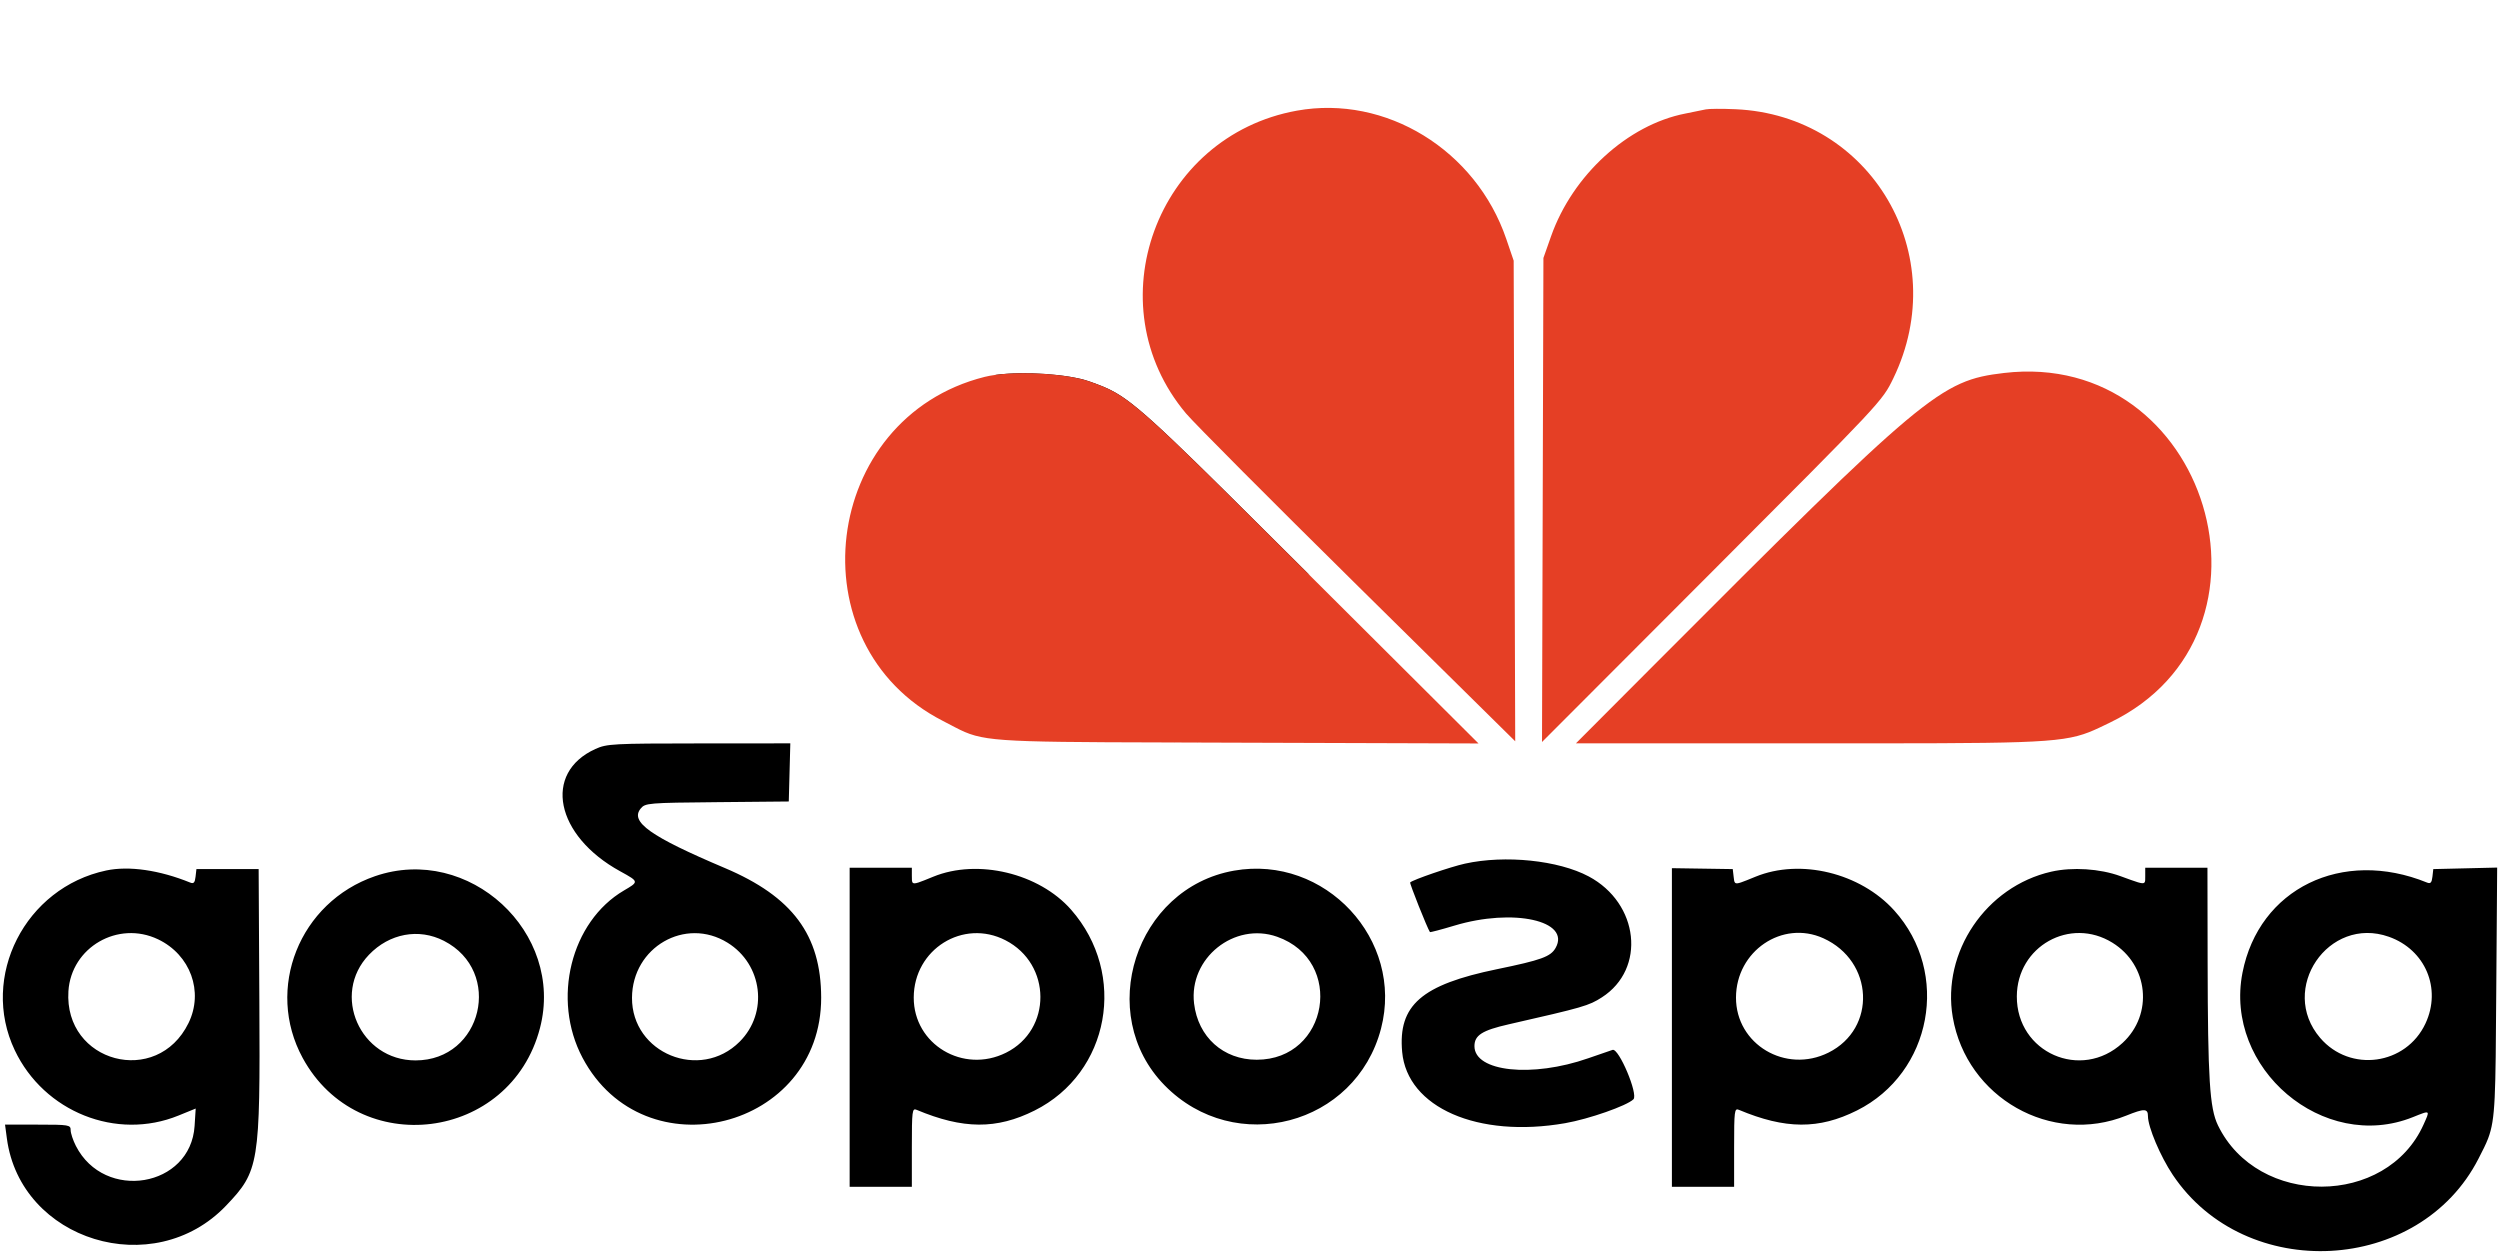
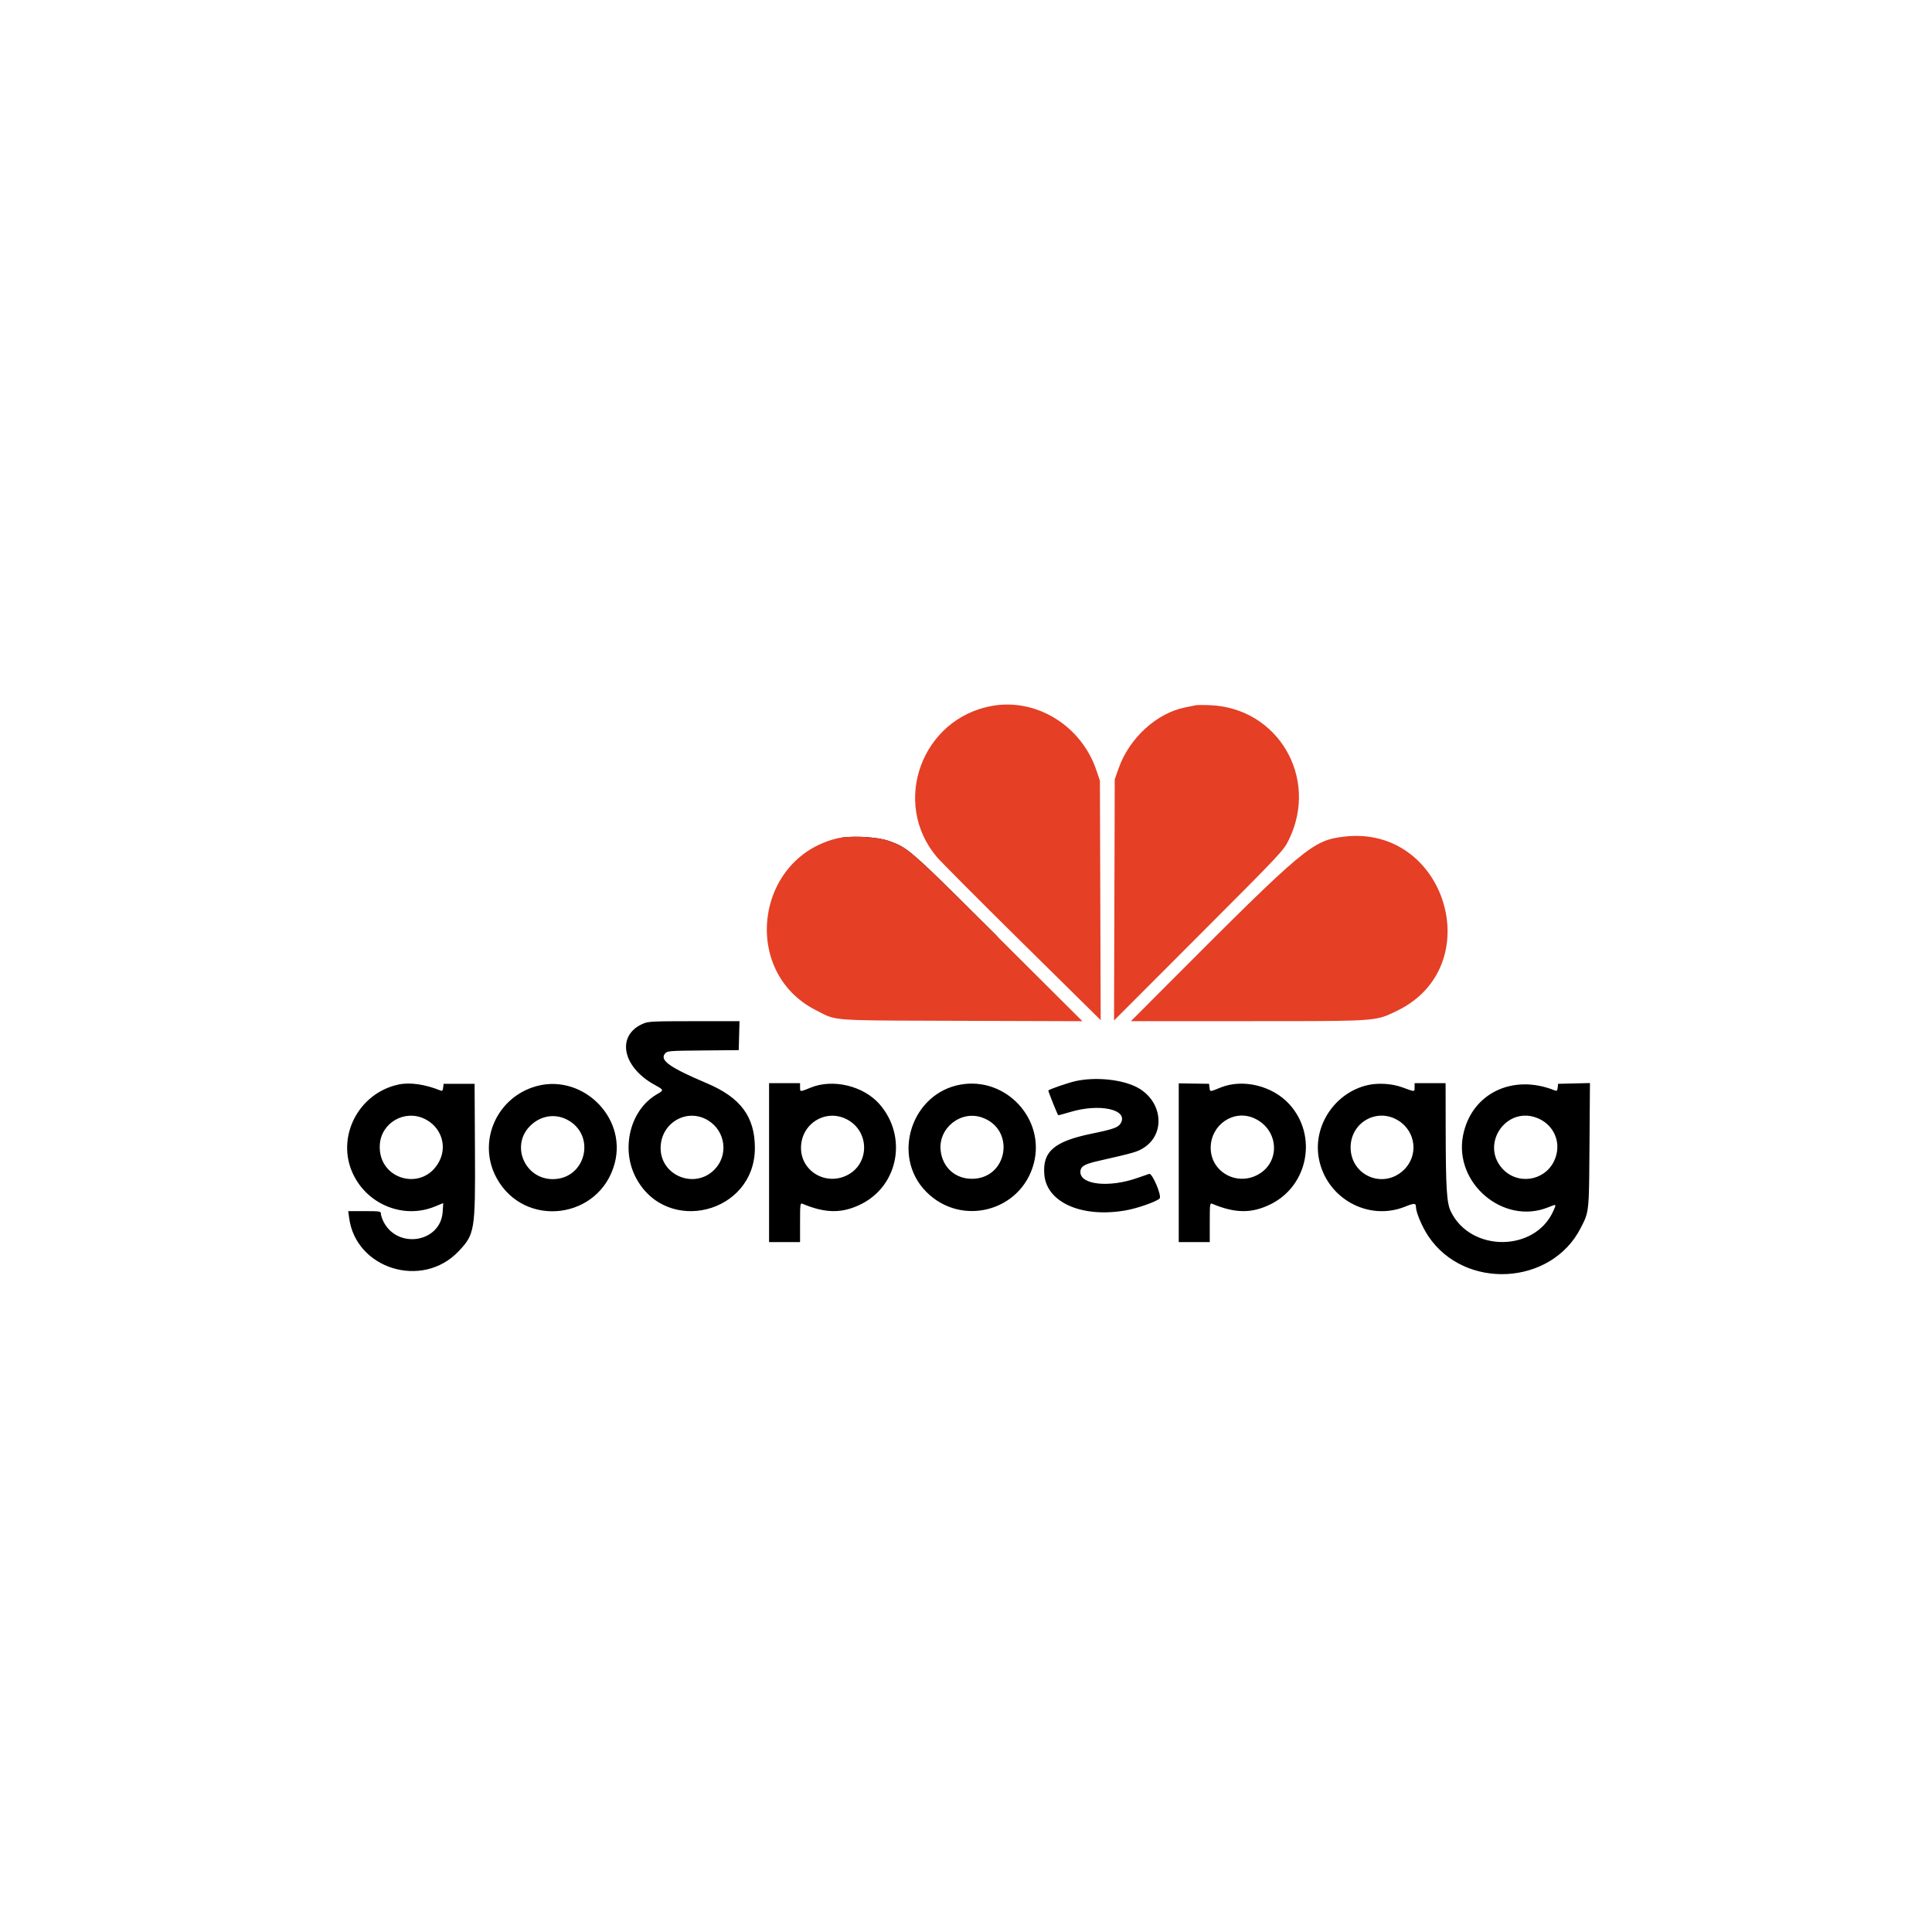
- <svg xmlns="http://www.w3.org/2000/svg" width="245" height="123" viewBox="0 0 245 123" fill="none">
-   <path fill-rule="evenodd" clip-rule="evenodd" d="M97.567 36.737C100.328 36.37 104.727 36.649 106.812 37.398C107.78 37.745 108.514 38.014 109.345 38.493C111.838 39.932 115.2 43.273 128.327 56.352M121.17 72.783C119.4 72.777 117.758 72.772 116.232 72.768C115.48 72.766 114.757 72.764 114.06 72.762C116.17 72.768 118.528 72.774 121.17 72.783ZM93.312 71.125C93.273 71.105 93.234 71.084 93.194 71.063C92.955 70.937 92.697 70.801 92.41 70.654C92.744 70.825 93.039 70.982 93.312 71.125ZM60.775 85.384C54.419 81.895 53.176 75.746 58.353 73.399C59.471 72.892 60.066 72.86 68.496 72.855L77.451 72.849L77.3 78.546L70.276 78.612C63.51 78.675 63.235 78.698 62.792 79.233C61.709 80.539 63.742 81.978 71.029 85.064C77.665 87.874 80.461 91.632 80.475 97.759C80.503 110.662 63.123 115.047 57.087 103.66C54.05 97.933 55.939 90.32 61.153 87.264C61.846 86.859 62.213 86.644 62.216 86.424C62.219 86.177 61.757 85.924 60.775 85.384ZM138.196 86.479C138.46 86.215 142.158 84.946 143.568 84.636C147.507 83.769 152.726 84.308 155.691 85.888C160.637 88.524 161.336 94.948 156.98 97.743C155.699 98.565 155.182 98.714 147.839 100.387C145.246 100.977 144.496 101.457 144.496 102.524C144.496 105.036 150.148 105.636 155.652 103.708C156.733 103.33 157.804 102.961 158.034 102.888C158.646 102.695 160.567 107.249 160.076 107.731C159.431 108.365 155.709 109.667 153.386 110.072C144.827 111.565 137.907 108.54 137.412 103.09C136.997 98.513 139.299 96.506 146.718 94.978C151.054 94.085 151.964 93.754 152.448 92.898C153.957 90.226 148.296 88.975 142.539 90.708C141.244 91.098 140.161 91.383 140.133 91.342C139.877 90.968 138.119 86.555 138.196 86.479ZM1.447 102.924C-1.981 95.709 2.459 86.987 10.417 85.306C12.633 84.837 15.63 85.269 18.634 86.49C18.979 86.63 19.098 86.503 19.164 85.921L19.25 85.171H25.347L25.417 98.156C25.503 114.106 25.397 114.755 22.153 118.156C15.048 125.602 2.005 121.598 0.673 111.562L0.494 110.214H3.709C6.768 110.214 6.924 110.24 6.924 110.755C6.924 111.052 7.154 111.746 7.435 112.297C10.235 117.784 18.686 116.365 19.07 110.343L19.178 108.637L17.491 109.324C11.414 111.802 4.319 108.972 1.447 102.924ZM89.361 116.309H83.265V85.039H89.361V85.834C89.361 86.2 89.353 86.426 89.461 86.519C89.638 86.671 90.124 86.463 91.461 85.916C95.82 84.135 101.826 85.573 104.968 89.15C110.519 95.471 108.76 105.145 101.389 108.832C97.667 110.694 94.38 110.674 89.825 108.762C89.396 108.582 89.361 108.854 89.361 112.438V116.309ZM114.141 106.371C107.274 99.379 111.261 87.03 120.937 85.323C129.854 83.749 137.612 92.084 135.342 100.797C132.87 110.288 121.042 113.397 114.141 106.371ZM169.943 116.309H163.846V85.081L169.81 85.171L169.894 85.9C169.932 86.229 169.944 86.436 170.052 86.522C170.236 86.669 170.699 86.465 172.043 85.916C176.445 84.117 182.307 85.543 185.633 89.224C191.162 95.342 189.335 105.148 181.98 108.827C178.248 110.694 174.965 110.676 170.407 108.762C169.977 108.582 169.943 108.854 169.943 112.438V116.309ZM191.371 99.684C190.277 93.306 194.631 86.875 201.026 85.424C203.096 84.954 205.787 85.127 207.798 85.86C209.431 86.456 209.971 86.669 210.148 86.5C210.247 86.406 210.233 86.195 210.233 85.865V85.039H216.33L216.347 94.248C216.368 105.762 216.547 108.605 217.358 110.28C221.257 118.332 233.892 118.285 237.51 110.205C237.822 109.51 237.993 109.155 237.895 109.05C237.788 108.936 237.365 109.117 236.46 109.48C227.699 112.994 217.924 104.705 219.764 95.322C221.379 87.082 229.521 83.106 237.847 86.49C238.192 86.63 238.311 86.503 238.378 85.921L238.463 85.171L244.722 85.022L244.632 97.287C244.559 107.449 244.566 109.649 243.835 111.569C243.604 112.175 243.3 112.753 242.895 113.545C237.111 124.88 220.056 125.786 212.931 115.136C211.713 113.316 210.499 110.443 210.499 109.383C210.499 108.624 210.144 108.615 208.38 109.327C201.033 112.294 192.726 107.584 191.371 99.684ZM29.663 103.68C25.967 96.89 29.343 88.413 36.758 85.864C45.949 82.704 55.36 91.377 52.916 100.755C50.027 111.846 35.127 113.72 29.663 103.68ZM18.474 100.261C19.979 97.187 18.664 93.569 15.491 92.053C11.567 90.179 6.979 92.833 6.705 97.136C6.258 104.141 15.389 106.565 18.474 100.261ZM40.721 103.92C47.272 103.92 49.345 95.193 43.504 92.202C41.041 90.941 38.166 91.474 36.162 93.563C32.432 97.45 35.28 103.92 40.721 103.92ZM72.485 102.087C75.322 99.251 74.742 94.512 71.299 92.384C67.16 89.825 61.964 92.82 61.936 97.78C61.906 103.229 68.606 105.965 72.485 102.087ZM98.592 103.165C103.107 100.916 103.076 94.48 98.538 92.147C94.384 90.011 89.558 93.023 89.546 97.759C89.534 102.352 94.394 105.257 98.592 103.165ZM123.158 103.854C130.208 103.854 131.821 94.151 125.161 91.802C120.961 90.32 116.495 93.905 117.018 98.337C117.407 101.631 119.881 103.854 123.158 103.854ZM179.192 103.156C183.933 100.794 183.637 94.189 178.69 91.95C174.667 90.13 170.139 93.201 170.127 97.759C170.116 102.346 174.991 105.249 179.192 103.156ZM208.01 102.208C211.05 99.407 210.56 94.575 207.015 92.384C202.867 89.82 197.668 92.742 197.649 97.647C197.629 103.161 203.954 105.946 208.01 102.208ZM237.7 100.295C239.294 96.873 237.681 93.063 234.105 91.802C228.182 89.713 223.28 96.931 227.374 101.713C230.31 105.143 235.793 104.39 237.7 100.295Z" fill="black" />
-   <path fill-rule="evenodd" clip-rule="evenodd" d="M116.23 40.518C107.255 29.848 113.303 13.333 127.098 10.844C135.803 9.274 144.643 14.694 147.617 23.426L148.34 25.546L148.491 72.646L133.085 57.444C124.611 49.082 117.026 41.466 116.23 40.518ZM165.172 11.127C165.973 10.971 166.868 10.788 167.16 10.721C167.451 10.654 168.763 10.646 170.075 10.704C183.377 11.29 191.405 24.973 185.546 37.073C184.458 39.321 184.422 39.359 167.787 56.021L151.117 72.716L151.255 25.281L152.002 23.161C154.113 17.165 159.519 12.226 165.172 11.127ZM161.727 65.541C188.656 38.537 190.148 37.289 196.386 36.553C216.411 34.192 224.865 62.088 206.77 70.816C205.984 71.195 205.366 71.503 204.726 71.754C201.843 72.884 198.502 72.849 177.311 72.849H154.44L161.727 65.541ZM92.41 70.654C77.79 63.191 80.485 40.956 96.496 36.934C99.023 36.299 104.429 36.542 106.812 37.398C110.682 38.787 110.825 38.913 128.327 56.352L144.894 72.859L121.17 72.783C100.034 72.715 97.052 72.803 94.563 71.74C93.915 71.464 93.301 71.11 92.41 70.654Z" fill="#E53F25" />
+ <svg xmlns="http://www.w3.org/2000/svg" width="380" height="380" viewBox="0 0 380 380" fill="none">
+   <path fill-rule="evenodd" clip-rule="evenodd" d="M165.567 164.737C168.328 164.37 172.727 164.649 174.812 165.398C175.78 165.745 176.514 166.013 177.345 166.493C179.838 167.932 183.2 171.273 196.327 184.352M189.17 200.783C187.4 200.777 185.758 200.773 184.232 200.768C183.48 200.766 182.757 200.764 182.06 200.762C184.17 200.768 186.528 200.774 189.17 200.783ZM161.312 199.125C161.273 199.105 161.234 199.084 161.194 199.063C160.955 198.937 160.696 198.801 160.41 198.655C160.744 198.825 161.039 198.982 161.312 199.125ZM128.775 213.384C122.419 209.895 121.176 203.747 126.353 201.399C127.471 200.892 128.066 200.86 136.496 200.854L145.451 200.849L145.3 206.546L138.276 206.612C131.51 206.675 131.235 206.698 130.792 207.233C129.709 208.539 131.743 209.978 139.03 213.064C145.665 215.874 148.461 219.632 148.475 225.759C148.503 238.662 131.123 243.047 125.086 231.66C122.05 225.933 123.939 218.32 129.153 215.264C129.846 214.859 130.213 214.644 130.216 214.424C130.219 214.177 129.757 213.924 128.775 213.384ZM206.196 214.479C206.46 214.215 210.158 212.946 211.568 212.636C215.507 211.77 220.726 212.308 223.691 213.888C228.637 216.524 229.336 222.948 224.98 225.743C223.699 226.565 223.182 226.714 215.839 228.387C213.246 228.977 212.496 229.457 212.496 230.524C212.496 233.036 218.148 233.636 223.652 231.708C224.733 231.33 225.804 230.961 226.034 230.888C226.646 230.695 228.567 235.249 228.076 235.731C227.431 236.365 223.709 237.667 221.386 238.072C212.827 239.565 205.907 236.54 205.412 231.09C204.997 226.513 207.299 224.506 214.718 222.978C219.054 222.085 219.964 221.754 220.448 220.898C221.957 218.226 216.296 216.975 210.539 218.708C209.244 219.098 208.161 219.383 208.133 219.342C207.877 218.968 206.119 214.556 206.196 214.479ZM69.447 230.924C66.019 223.709 70.459 214.987 78.417 213.306C80.633 212.837 83.63 213.269 86.634 214.49C86.979 214.63 87.098 214.503 87.164 213.921L87.25 213.171H93.347L93.417 226.157C93.503 242.106 93.397 242.755 90.153 246.156C83.048 253.602 70.005 249.598 68.673 239.562L68.494 238.214H71.709C74.768 238.214 74.924 238.24 74.924 238.755C74.924 239.052 75.154 239.746 75.435 240.297C78.235 245.784 86.686 244.365 87.07 238.343L87.178 236.637L85.491 237.324C79.414 239.802 72.32 236.972 69.447 230.924ZM157.361 244.309H151.265V213.039H157.361V213.834C157.361 214.2 157.353 214.426 157.461 214.519C157.638 214.671 158.124 214.463 159.461 213.916C163.82 212.135 169.826 213.573 172.968 217.15C178.519 223.471 176.76 233.145 169.389 236.832C165.667 238.694 162.38 238.674 157.825 236.762C157.396 236.582 157.361 236.854 157.361 240.438V244.309ZM182.141 234.371C175.274 227.38 179.261 215.03 188.937 213.323C197.854 211.749 205.612 220.084 203.342 228.797C200.87 238.288 189.042 241.397 182.141 234.371ZM237.943 244.309H231.846V213.081L237.81 213.171L237.894 213.9C237.932 214.229 237.944 214.436 238.052 214.522C238.236 214.669 238.699 214.465 240.043 213.916C244.445 212.117 250.307 213.543 253.633 217.224C259.162 223.342 257.335 233.148 249.98 236.827C246.248 238.694 242.965 238.676 238.407 236.762C237.977 236.582 237.943 236.854 237.943 240.438V244.309ZM259.371 227.684C258.277 221.306 262.631 214.875 269.026 213.424C271.096 212.954 273.787 213.127 275.798 213.86C277.431 214.456 277.971 214.669 278.148 214.5C278.247 214.406 278.233 214.194 278.233 213.865V213.039H284.33L284.347 222.248C284.368 233.762 284.547 236.605 285.358 238.28C289.257 246.332 301.892 246.285 305.51 238.205C305.822 237.51 305.993 237.155 305.895 237.05C305.788 236.936 305.365 237.117 304.46 237.48C295.699 240.994 285.924 232.705 287.764 223.322C289.379 215.082 297.521 211.106 305.847 214.49C306.192 214.63 306.311 214.503 306.378 213.921L306.463 213.171L312.722 213.022L312.632 225.287C312.559 235.449 312.566 237.649 311.835 239.569C311.604 240.175 311.3 240.753 310.895 241.545C305.111 252.88 288.056 253.786 280.931 243.136C279.713 241.316 278.499 238.443 278.499 237.383C278.499 236.624 278.144 236.615 276.38 237.327C269.033 240.294 260.726 235.584 259.371 227.684ZM97.663 231.68C93.967 224.89 97.343 216.413 104.758 213.864C113.949 210.704 123.36 219.377 120.916 228.755C118.027 239.846 103.127 241.72 97.663 231.68ZM86.474 228.261C87.979 225.187 86.664 221.569 83.491 220.053C79.567 218.179 74.979 220.833 74.704 225.136C74.258 232.141 83.389 234.565 86.474 228.261ZM108.721 231.92C115.271 231.92 117.345 223.193 111.504 220.202C109.041 218.941 106.166 219.474 104.162 221.563C100.432 225.45 103.28 231.92 108.721 231.92ZM140.485 230.087C143.322 227.251 142.742 222.512 139.299 220.384C135.16 217.825 129.964 220.82 129.936 225.78C129.905 231.229 136.607 233.965 140.485 230.087ZM166.592 231.165C171.107 228.916 171.076 222.48 166.538 220.147C162.384 218.011 157.558 221.023 157.546 225.759C157.534 230.352 162.394 233.257 166.592 231.165ZM191.158 231.854C198.208 231.854 199.821 222.151 193.161 219.802C188.961 218.32 184.495 221.905 185.018 226.337C185.407 229.631 187.881 231.854 191.158 231.854ZM247.192 231.156C251.933 228.794 251.637 222.189 246.69 219.95C242.667 218.13 238.139 221.201 238.127 225.759C238.116 230.346 242.991 233.249 247.192 231.156ZM276.01 230.208C279.05 227.407 278.56 222.575 275.015 220.384C270.867 217.819 265.668 220.742 265.649 225.647C265.629 231.161 271.954 233.946 276.01 230.208ZM305.7 228.295C307.294 224.873 305.681 221.063 302.105 219.802C296.182 217.713 291.28 224.931 295.374 229.713C298.31 233.143 303.793 232.39 305.7 228.295Z" fill="black" />
+   <path fill-rule="evenodd" clip-rule="evenodd" d="M184.23 168.518C175.255 157.847 181.303 141.333 195.098 138.844C203.803 137.274 212.643 142.694 215.617 151.426L216.34 153.546L216.491 200.646L201.085 185.444C192.611 177.082 185.026 169.466 184.23 168.518ZM233.172 139.126C233.973 138.971 234.868 138.788 235.16 138.721C235.451 138.654 236.763 138.646 238.075 138.704C251.377 139.29 259.405 152.973 253.546 165.073C252.458 167.321 252.422 167.359 235.787 184.021L219.117 200.716L219.255 153.281L220.002 151.161C222.113 145.165 227.519 140.225 233.172 139.126ZM229.727 193.541C256.656 166.537 258.148 165.289 264.386 164.553C284.411 162.192 292.865 190.088 274.77 198.816C273.984 199.195 273.366 199.503 272.726 199.754C269.843 200.884 266.502 200.849 245.311 200.849H222.44L229.727 193.541ZM160.41 198.654C145.79 191.191 148.485 168.956 164.496 164.934C167.023 164.299 172.429 164.542 174.812 165.398C178.682 166.787 178.825 166.913 196.327 184.352L212.894 200.859L189.17 200.783C168.034 200.715 165.052 200.803 162.563 199.74C161.915 199.464 161.301 199.11 160.41 198.654Z" fill="#E53F25" />
</svg>
